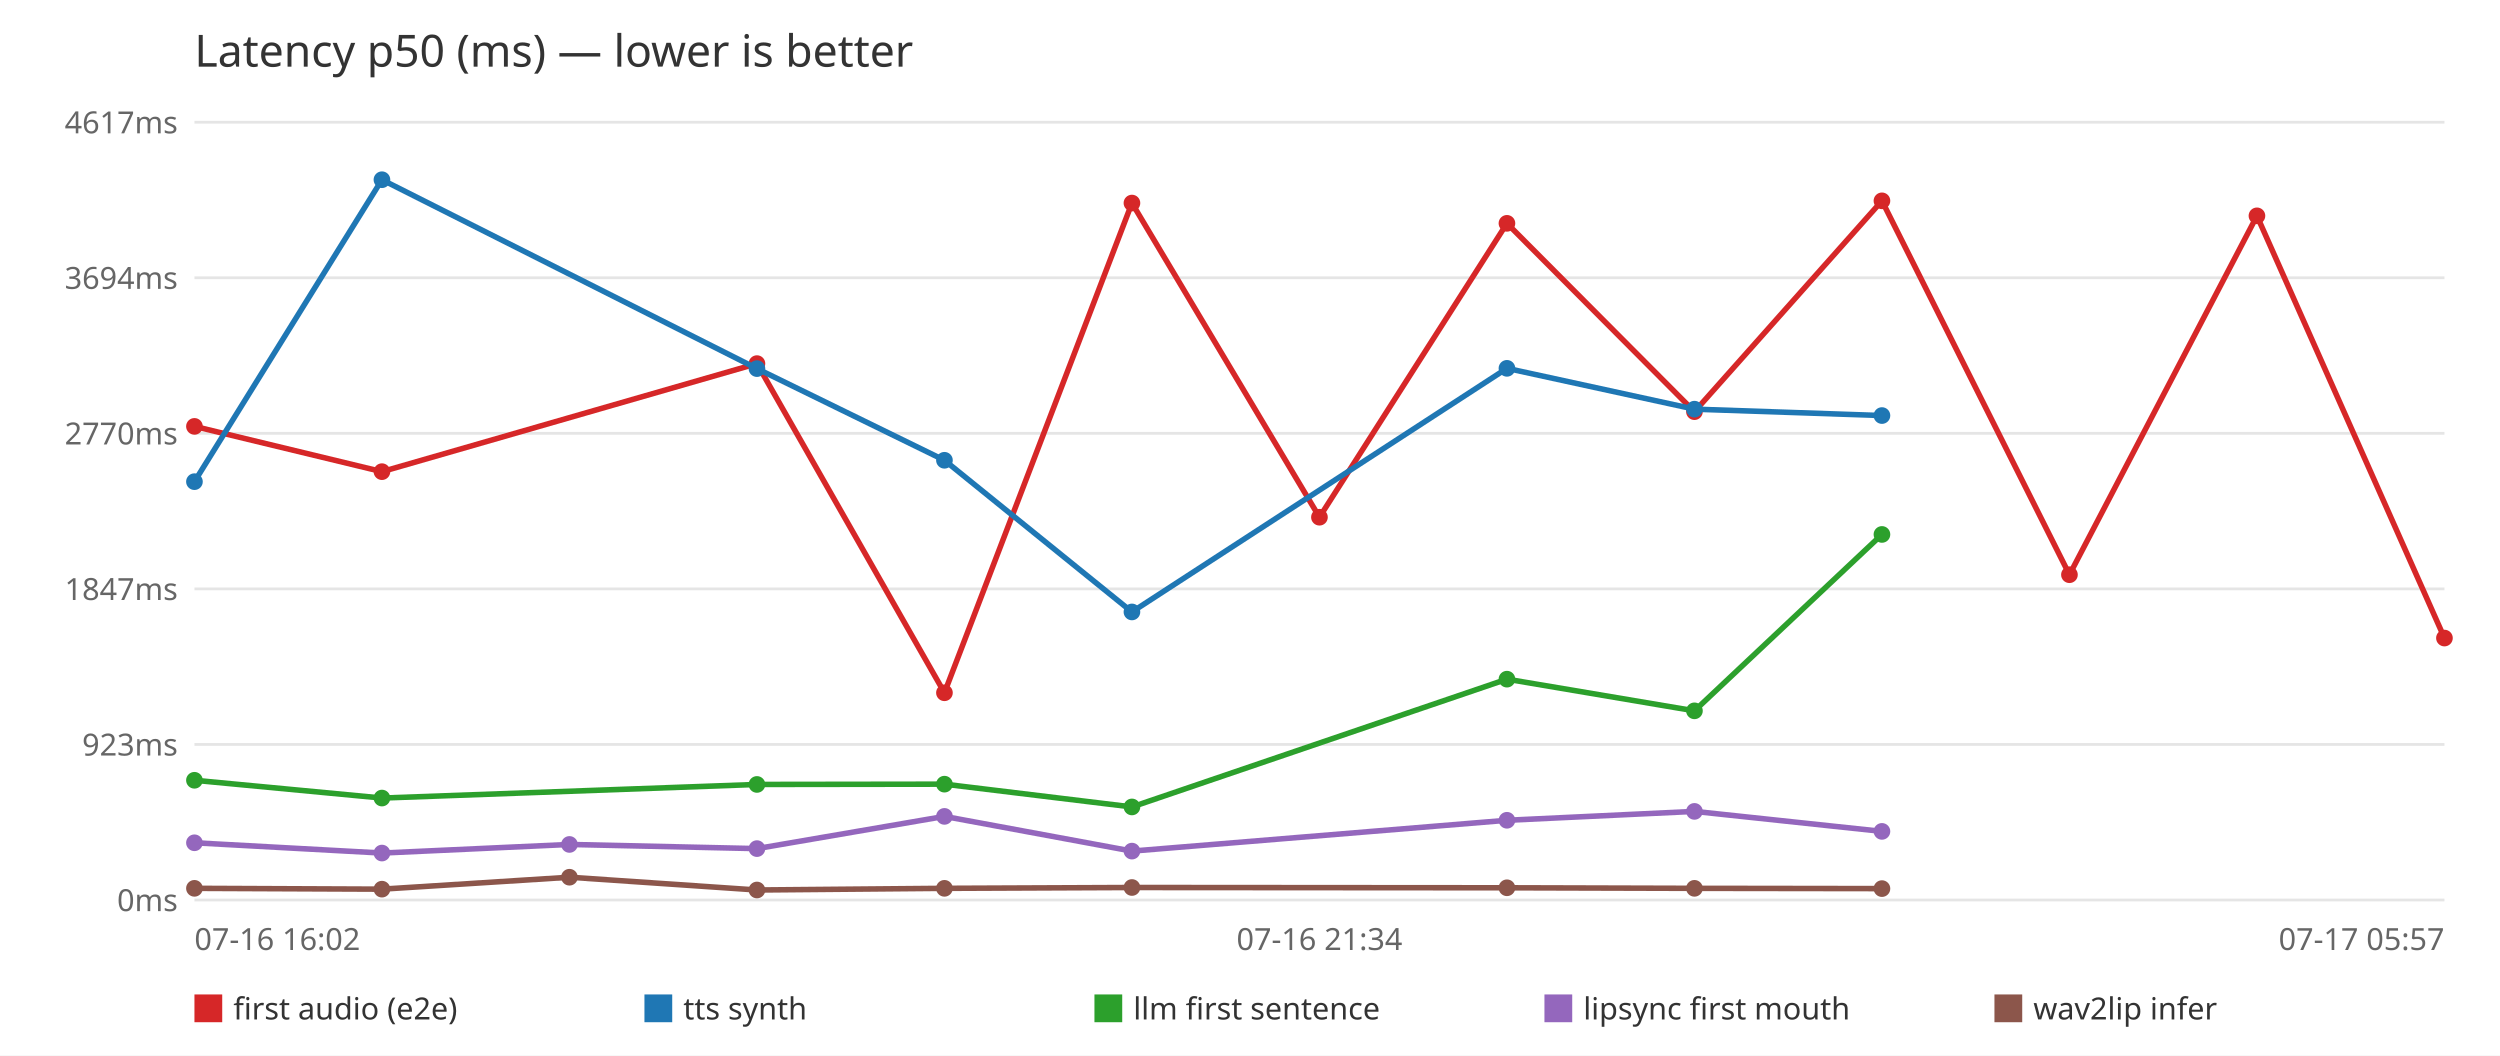
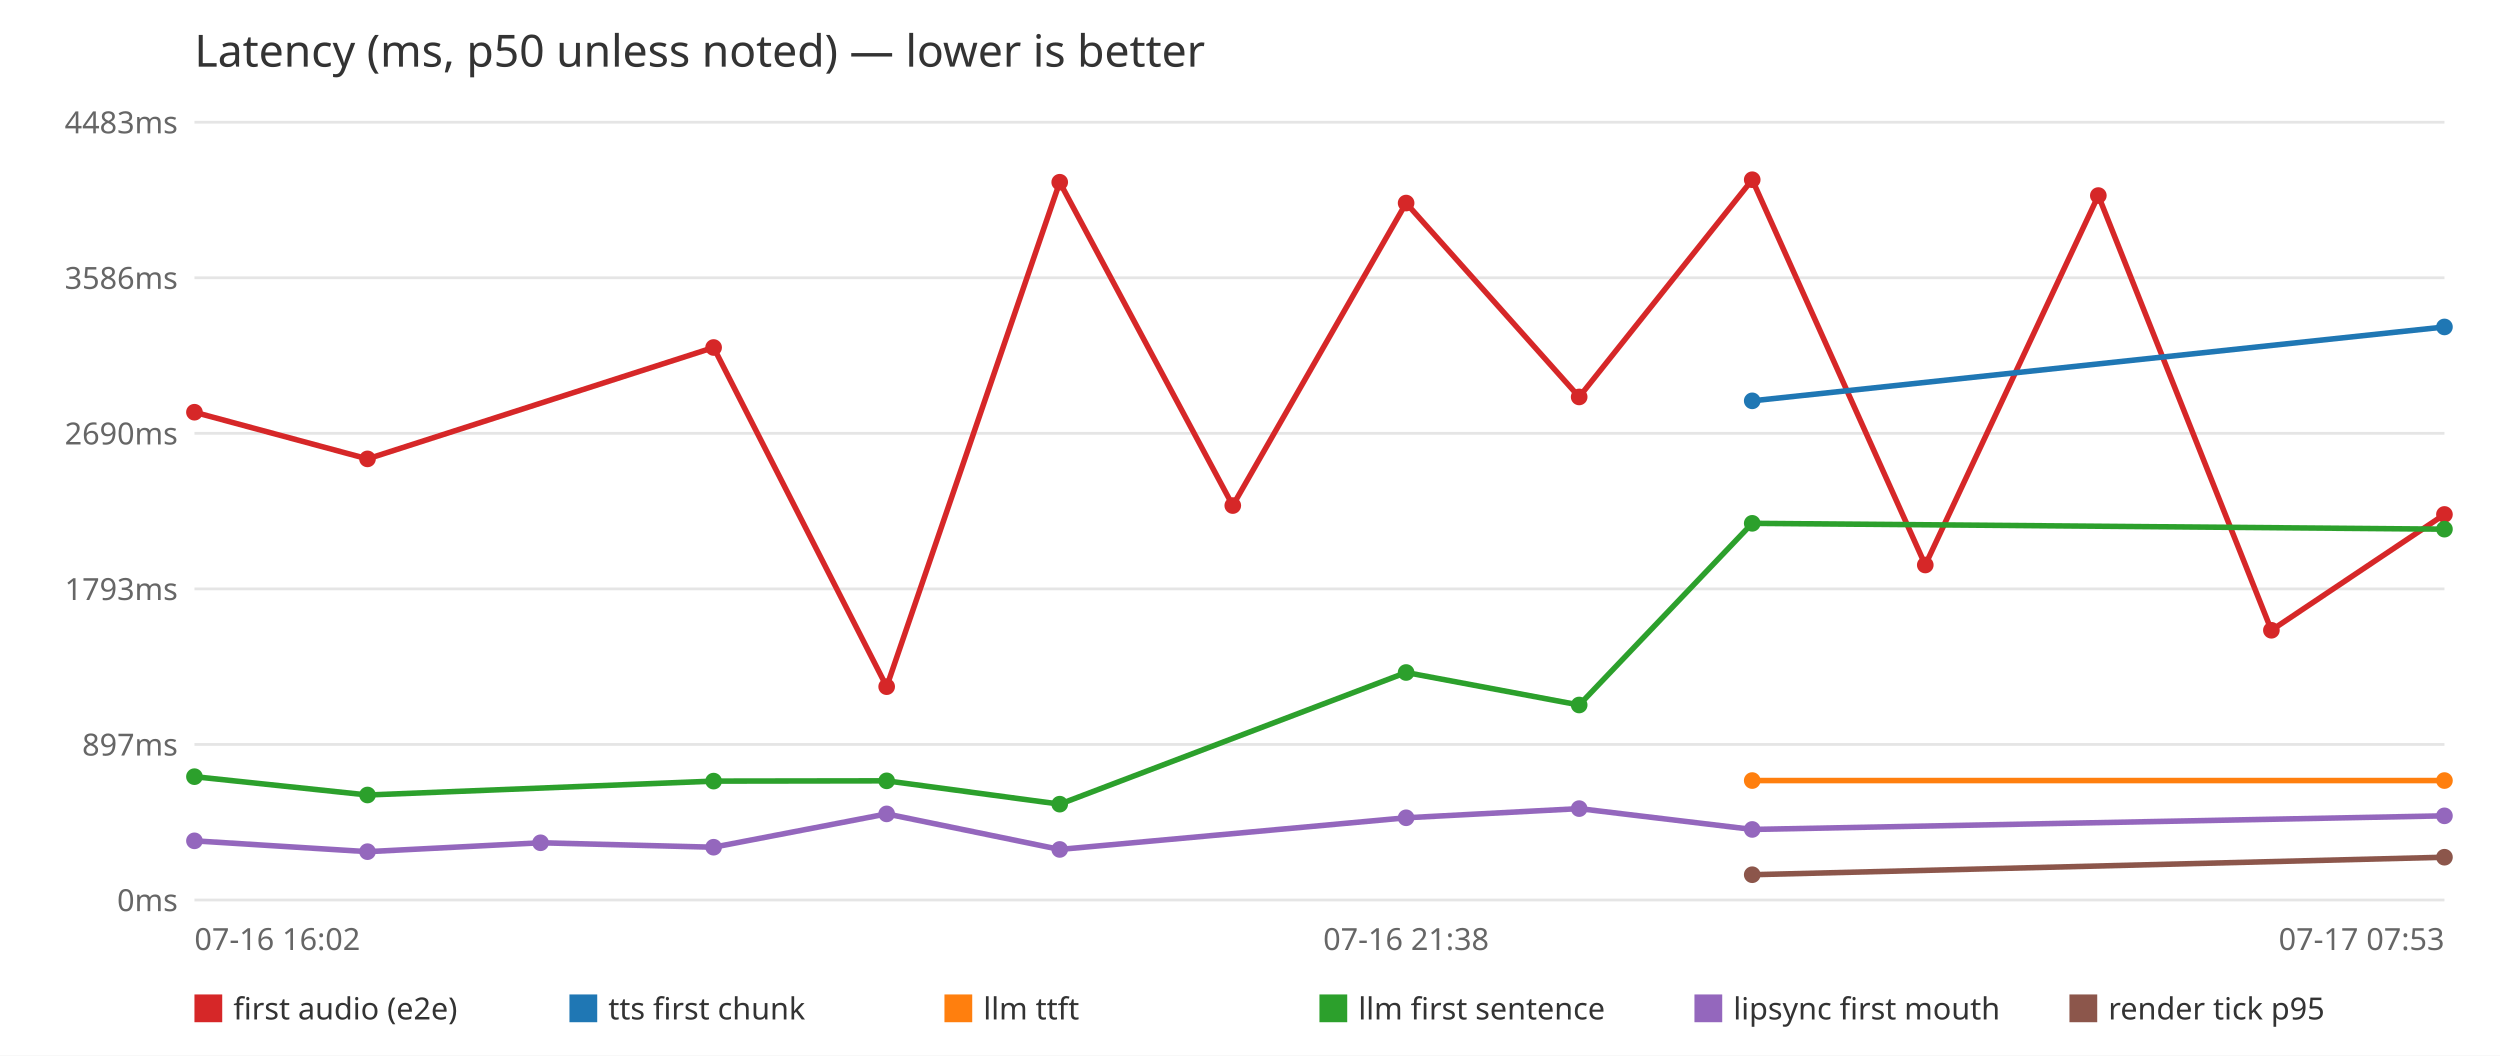
<svg xmlns="http://www.w3.org/2000/svg" width="900" height="380" viewBox="0 0 900 380" font-family="sans-serif">
  <rect width="900" height="380" fill="white" />
-   <text x="70" y="24" font-size="16" fill="#333">Latency p50 (ms) — lower is better</text>
+   <text x="70" y="24" font-size="16" fill="#333">Latency (ms, p50 unless noted) — lower is better</text>
  <line x1="70" y1="324.0" x2="880" y2="324.0" stroke="#e5e5e5" />
  <text x="64" y="328.0" font-size="11" fill="#666" text-anchor="end">0ms</text>
  <line x1="70" y1="268.0" x2="880" y2="268.0" stroke="#e5e5e5" />
-   <text x="64" y="272.0" font-size="11" fill="#666" text-anchor="end">923ms</text>
+   <text x="64" y="272.0" font-size="11" fill="#666" text-anchor="end">897ms</text>
  <line x1="70" y1="212.0" x2="880" y2="212.0" stroke="#e5e5e5" />
-   <text x="64" y="216.0" font-size="11" fill="#666" text-anchor="end">1847ms</text>
+   <text x="64" y="216.0" font-size="11" fill="#666" text-anchor="end">1793ms</text>
  <line x1="70" y1="156.0" x2="880" y2="156.0" stroke="#e5e5e5" />
-   <text x="64" y="160.0" font-size="11" fill="#666" text-anchor="end">2770ms</text>
+   <text x="64" y="160.0" font-size="11" fill="#666" text-anchor="end">2690ms</text>
  <line x1="70" y1="100.0" x2="880" y2="100.0" stroke="#e5e5e5" />
-   <text x="64" y="104.0" font-size="11" fill="#666" text-anchor="end">3694ms</text>
+   <text x="64" y="104.0" font-size="11" fill="#666" text-anchor="end">3586ms</text>
  <line x1="70" y1="44.0" x2="880" y2="44.0" stroke="#e5e5e5" />
-   <text x="64" y="48.0" font-size="11" fill="#666" text-anchor="end">4617ms</text>
+   <text x="64" y="48.0" font-size="11" fill="#666" text-anchor="end">4483ms</text>
  <text x="70.0" y="342" font-size="11" fill="#666" text-anchor="start">07-16 16:02</text>
-   <text x="475.0" y="342" font-size="11" fill="#666" text-anchor="middle">07-16 21:34</text>
-   <text x="880.0" y="342" font-size="11" fill="#666" text-anchor="end">07-17 05:57</text>
-   <polyline points="70.0,153.5 137.5,169.8 272.5,130.9 340.0,249.4 407.5,73.1 475.0,186.2 542.5,80.4 610.0,148.2 677.5,72.3 745.0,206.9 812.5,77.7 880.0,229.7" fill="none" stroke="#d62728" stroke-width="2" />
-   <circle cx="70.0" cy="153.5" r="3" fill="#d62728" />
-   <circle cx="137.5" cy="169.8" r="3" fill="#d62728" />
-   <circle cx="272.5" cy="130.9" r="3" fill="#d62728" />
-   <circle cx="340.0" cy="249.4" r="3" fill="#d62728" />
-   <circle cx="407.5" cy="73.1" r="3" fill="#d62728" />
-   <circle cx="475.0" cy="186.2" r="3" fill="#d62728" />
-   <circle cx="542.5" cy="80.4" r="3" fill="#d62728" />
-   <circle cx="610.0" cy="148.2" r="3" fill="#d62728" />
-   <circle cx="677.5" cy="72.3" r="3" fill="#d62728" />
-   <circle cx="745.0" cy="206.9" r="3" fill="#d62728" />
-   <circle cx="812.5" cy="77.7" r="3" fill="#d62728" />
-   <circle cx="880.0" cy="229.7" r="3" fill="#d62728" />
+   <text x="506.2" y="342" font-size="11" fill="#666" text-anchor="middle">07-16 21:38</text>
+   <text x="880.0" y="342" font-size="11" fill="#666" text-anchor="end">07-17 07:53</text>
+   <polyline points="70.0,148.4 132.3,165.2 256.9,125.1 319.2,247.2 381.5,65.6 443.8,182.0 506.2,73.1 568.5,142.9 630.8,64.7 693.1,203.4 755.4,70.4 817.7,226.9 880.0,185.2" fill="none" stroke="#d62728" stroke-width="2" />
+   <circle cx="70.0" cy="148.4" r="3" fill="#d62728" />
+   <circle cx="132.3" cy="165.2" r="3" fill="#d62728" />
+   <circle cx="256.9" cy="125.1" r="3" fill="#d62728" />
+   <circle cx="319.2" cy="247.2" r="3" fill="#d62728" />
+   <circle cx="381.5" cy="65.6" r="3" fill="#d62728" />
+   <circle cx="443.8" cy="182.0" r="3" fill="#d62728" />
+   <circle cx="506.2" cy="73.1" r="3" fill="#d62728" />
+   <circle cx="568.5" cy="142.9" r="3" fill="#d62728" />
+   <circle cx="630.8" cy="64.7" r="3" fill="#d62728" />
+   <circle cx="693.1" cy="203.4" r="3" fill="#d62728" />
+   <circle cx="755.4" cy="70.4" r="3" fill="#d62728" />
+   <circle cx="817.7" cy="226.9" r="3" fill="#d62728" />
+   <circle cx="880.0" cy="185.2" r="3" fill="#d62728" />
  <rect x="70.0" y="358" width="10" height="10" fill="#d62728" />
  <text x="84.0" y="367" font-size="11" fill="#333">first audio (e2e)</text>
-   <polyline points="70.0,173.4 137.5,64.7 272.5,132.7 340.0,165.7 407.5,220.3 542.5,132.6 610.0,147.3 677.5,149.6" fill="none" stroke="#1f77b4" stroke-width="2" />
-   <circle cx="70.0" cy="173.4" r="3" fill="#1f77b4" />
-   <circle cx="137.5" cy="64.7" r="3" fill="#1f77b4" />
-   <circle cx="272.5" cy="132.7" r="3" fill="#1f77b4" />
-   <circle cx="340.0" cy="165.7" r="3" fill="#1f77b4" />
-   <circle cx="407.5" cy="220.3" r="3" fill="#1f77b4" />
-   <circle cx="542.5" cy="132.6" r="3" fill="#1f77b4" />
-   <circle cx="610.0" cy="147.3" r="3" fill="#1f77b4" />
-   <circle cx="677.5" cy="149.6" r="3" fill="#1f77b4" />
-   <rect x="232.0" y="358" width="10" height="10" fill="#1f77b4" />
-   <text x="246.0" y="367" font-size="11" fill="#333">tts synth</text>
-   <polyline points="70.0,280.9 137.5,287.3 272.5,282.4 340.0,282.3 407.5,290.5 542.5,244.5 610.0,255.9 677.5,192.4" fill="none" stroke="#2ca02c" stroke-width="2" />
-   <circle cx="70.0" cy="280.9" r="3" fill="#2ca02c" />
-   <circle cx="137.5" cy="287.3" r="3" fill="#2ca02c" />
-   <circle cx="272.5" cy="282.4" r="3" fill="#2ca02c" />
-   <circle cx="340.0" cy="282.3" r="3" fill="#2ca02c" />
-   <circle cx="407.5" cy="290.5" r="3" fill="#2ca02c" />
-   <circle cx="542.5" cy="244.5" r="3" fill="#2ca02c" />
-   <circle cx="610.0" cy="255.9" r="3" fill="#2ca02c" />
-   <circle cx="677.5" cy="192.4" r="3" fill="#2ca02c" />
-   <rect x="394.0" y="358" width="10" height="10" fill="#2ca02c" />
-   <text x="408.0" y="367" font-size="11" fill="#333">llm first sentence</text>
-   <polyline points="70.0,303.4 137.5,307.1 205.0,304.0 272.5,305.5 340.0,293.9 407.5,306.4 542.5,295.3 610.0,292.1 677.5,299.3" fill="none" stroke="#9467bd" stroke-width="2" />
-   <circle cx="70.0" cy="303.4" r="3" fill="#9467bd" />
-   <circle cx="137.5" cy="307.1" r="3" fill="#9467bd" />
-   <circle cx="205.0" cy="304.0" r="3" fill="#9467bd" />
-   <circle cx="272.5" cy="305.5" r="3" fill="#9467bd" />
-   <circle cx="340.0" cy="293.9" r="3" fill="#9467bd" />
-   <circle cx="407.5" cy="306.4" r="3" fill="#9467bd" />
-   <circle cx="542.5" cy="295.3" r="3" fill="#9467bd" />
-   <circle cx="610.0" cy="292.1" r="3" fill="#9467bd" />
-   <circle cx="677.5" cy="299.3" r="3" fill="#9467bd" />
-   <rect x="556.0" y="358" width="10" height="10" fill="#9467bd" />
-   <text x="570.0" y="367" font-size="11" fill="#333">lipsync first mouth</text>
-   <polyline points="70.0,319.8 137.5,320.1 205.0,315.8 272.5,320.4 340.0,319.8 407.5,319.5 542.5,319.6 610.0,319.8 677.5,319.9" fill="none" stroke="#8c564b" stroke-width="2" />
-   <circle cx="70.0" cy="319.8" r="3" fill="#8c564b" />
-   <circle cx="137.5" cy="320.1" r="3" fill="#8c564b" />
-   <circle cx="205.0" cy="315.8" r="3" fill="#8c564b" />
-   <circle cx="272.5" cy="320.4" r="3" fill="#8c564b" />
-   <circle cx="340.0" cy="319.8" r="3" fill="#8c564b" />
-   <circle cx="407.5" cy="319.5" r="3" fill="#8c564b" />
-   <circle cx="542.5" cy="319.6" r="3" fill="#8c564b" />
-   <circle cx="610.0" cy="319.8" r="3" fill="#8c564b" />
-   <circle cx="677.5" cy="319.9" r="3" fill="#8c564b" />
-   <rect x="718.0" y="358" width="10" height="10" fill="#8c564b" />
-   <text x="732.0" y="367" font-size="11" fill="#333">wav2lip infer</text>
+   <polyline points="630.8,144.3 880.0,117.7" fill="none" stroke="#1f77b4" stroke-width="2" />
+   <circle cx="630.8" cy="144.3" r="3" fill="#1f77b4" />
+   <circle cx="880.0" cy="117.7" r="3" fill="#1f77b4" />
+   <rect x="205.0" y="358" width="10" height="10" fill="#1f77b4" />
+   <text x="219.0" y="367" font-size="11" fill="#333">tts first chunk</text>
+   <polyline points="630.8,281.0 880.0,281.0" fill="none" stroke="#ff7f0e" stroke-width="2" />
+   <circle cx="630.8" cy="281.0" r="3" fill="#ff7f0e" />
+   <circle cx="880.0" cy="281.0" r="3" fill="#ff7f0e" />
+   <rect x="340.0" y="358" width="10" height="10" fill="#ff7f0e" />
+   <text x="354.0" y="367" font-size="11" fill="#333">llm ttft</text>
+   <polyline points="70.0,279.6 132.3,286.2 256.9,281.2 319.2,281.1 381.5,289.5 506.2,242.1 568.5,253.8 630.8,188.4 880.0,190.5" fill="none" stroke="#2ca02c" stroke-width="2" />
+   <circle cx="70.0" cy="279.6" r="3" fill="#2ca02c" />
+   <circle cx="132.3" cy="286.2" r="3" fill="#2ca02c" />
+   <circle cx="256.9" cy="281.2" r="3" fill="#2ca02c" />
+   <circle cx="319.2" cy="281.1" r="3" fill="#2ca02c" />
+   <circle cx="381.5" cy="289.5" r="3" fill="#2ca02c" />
+   <circle cx="506.2" cy="242.1" r="3" fill="#2ca02c" />
+   <circle cx="568.5" cy="253.8" r="3" fill="#2ca02c" />
+   <circle cx="630.8" cy="188.4" r="3" fill="#2ca02c" />
+   <circle cx="880.0" cy="190.5" r="3" fill="#2ca02c" />
+   <rect x="475.0" y="358" width="10" height="10" fill="#2ca02c" />
+   <text x="489.0" y="367" font-size="11" fill="#333">llm first sentence</text>
+   <polyline points="70.0,302.7 132.3,306.6 194.6,303.4 256.9,305.0 319.2,293.0 381.5,305.8 506.2,294.4 568.5,291.1 630.8,298.6 880.0,293.7" fill="none" stroke="#9467bd" stroke-width="2" />
+   <circle cx="70.0" cy="302.7" r="3" fill="#9467bd" />
+   <circle cx="132.3" cy="306.6" r="3" fill="#9467bd" />
+   <circle cx="194.6" cy="303.4" r="3" fill="#9467bd" />
+   <circle cx="256.9" cy="305.0" r="3" fill="#9467bd" />
+   <circle cx="319.2" cy="293.0" r="3" fill="#9467bd" />
+   <circle cx="381.5" cy="305.8" r="3" fill="#9467bd" />
+   <circle cx="506.2" cy="294.4" r="3" fill="#9467bd" />
+   <circle cx="568.5" cy="291.1" r="3" fill="#9467bd" />
+   <circle cx="630.8" cy="298.6" r="3" fill="#9467bd" />
+   <circle cx="880.0" cy="293.7" r="3" fill="#9467bd" />
+   <rect x="610.0" y="358" width="10" height="10" fill="#9467bd" />
+   <text x="624.0" y="367" font-size="11" fill="#333">lipsync first mouth</text>
+   <polyline points="630.8,314.9 880.0,308.6" fill="none" stroke="#8c564b" stroke-width="2" />
+   <circle cx="630.8" cy="314.9" r="3" fill="#8c564b" />
+   <circle cx="880.0" cy="308.6" r="3" fill="#8c564b" />
+   <rect x="745.0" y="358" width="10" height="10" fill="#8c564b" />
+   <text x="759.0" y="367" font-size="11" fill="#333">render tick p95</text>
</svg>
